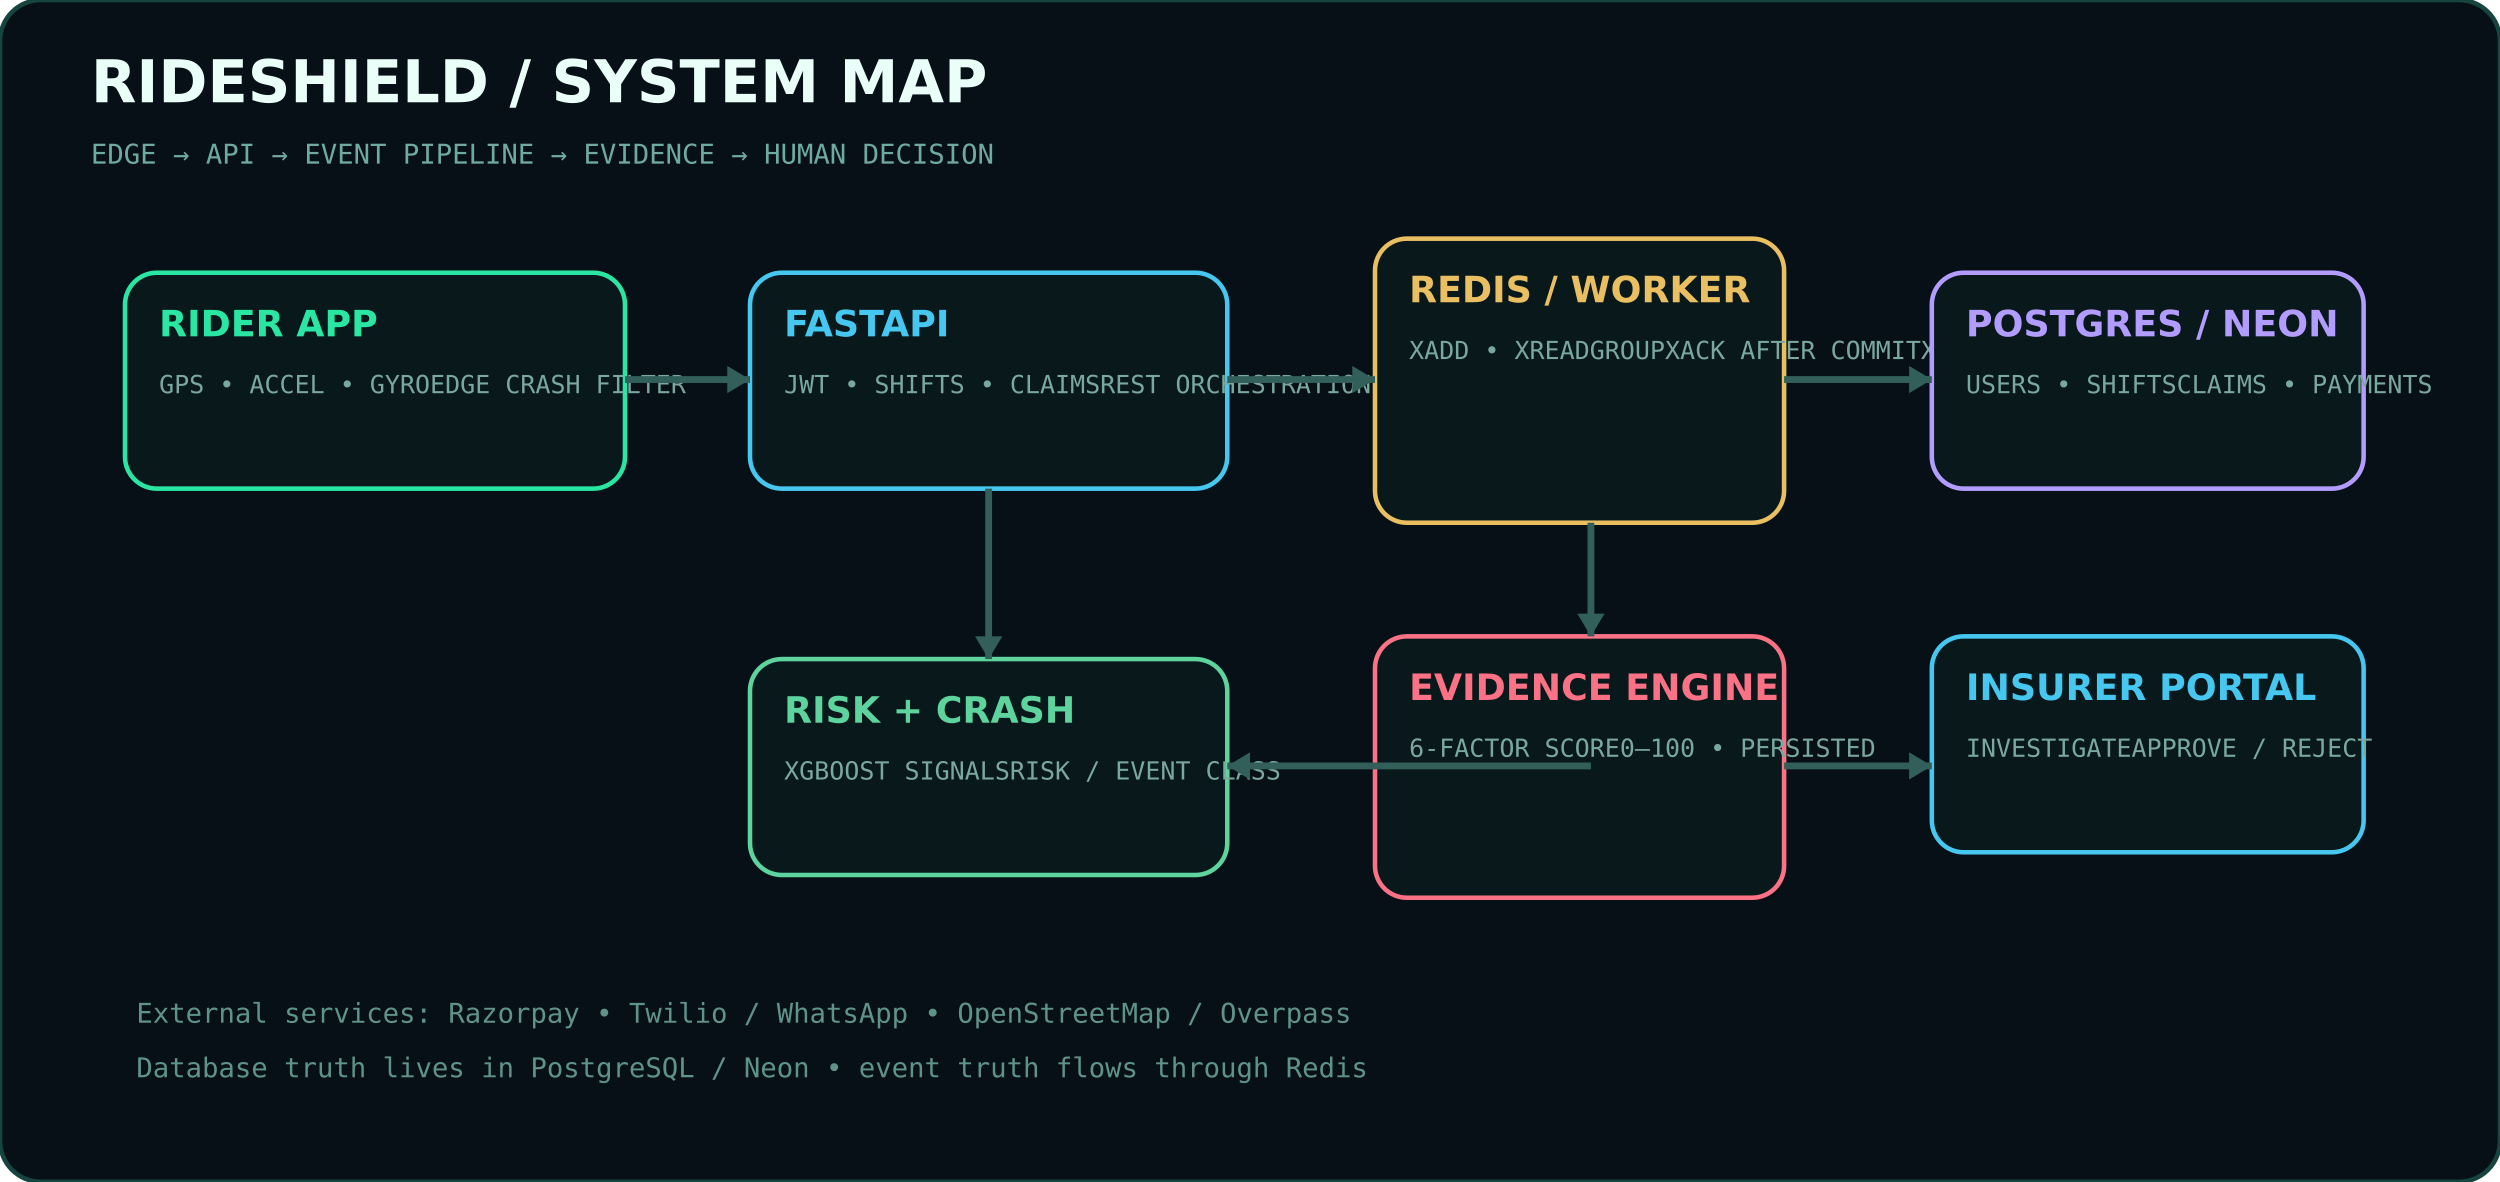
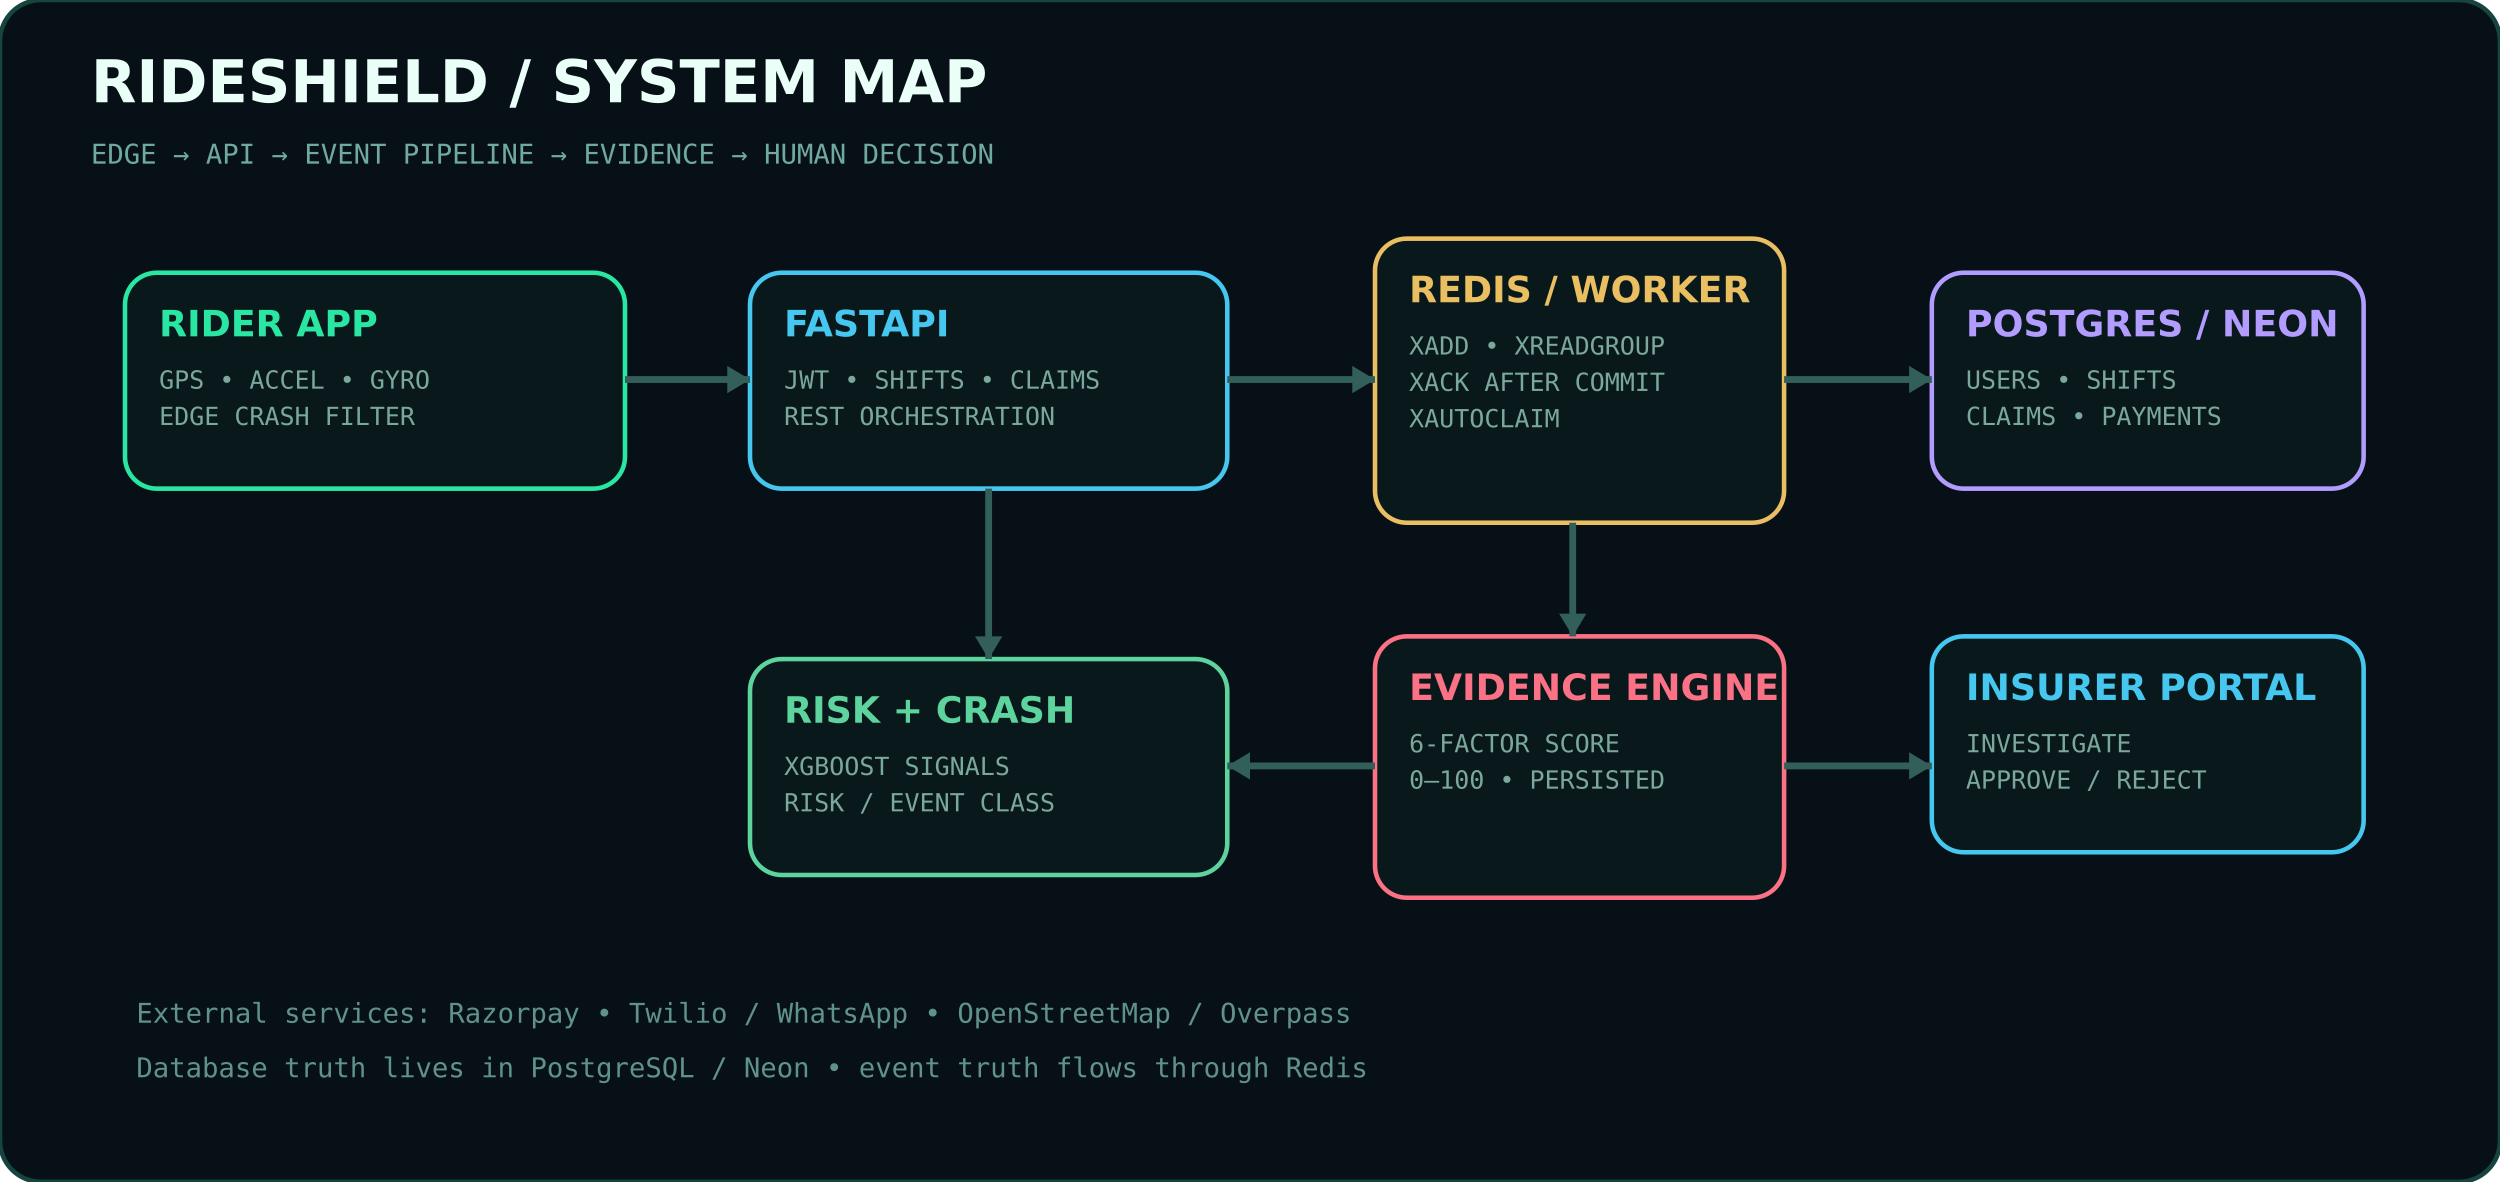
<svg xmlns="http://www.w3.org/2000/svg" width="1100" height="520" viewBox="0 0 1100 520">
  <rect width="1100" height="520" rx="18" fill="#071016" stroke="#16443f" stroke-width="2" />
-   <text x="40" y="45" fill="#eafff8" font-family="DejaVu Sans" font-weight="700" font-size="26">RIDESHIELD / SYSTEM MAP</text>
-   <text x="40" y="72" fill="#6faaa0" font-family="DejaVu Sans Mono" font-size="12">EDGE → API → EVENT PIPELINE → EVIDENCE → HUMAN DECISION</text>
+   <text x="40" y="45" fill="#eafff8" font-family="DejaVu Sans, sans-serif" font-weight="700" font-size="26">RIDESHIELD / SYSTEM MAP</text>
+   <text x="40" y="72" fill="#6faaa0" font-family="DejaVu Sans Mono, monospace" font-size="12">EDGE → API → EVENT PIPELINE → EVIDENCE → HUMAN DECISION</text>
  <rect x="55" y="120" width="220" height="95" rx="14" fill="#09181a" stroke="#29e6a3" stroke-width="2" />
-   <text x="70" y="148" fill="#29e6a3" font-family="DejaVu Sans" font-weight="700" font-size="16">RIDER APP</text>
-   <text x="70" y="173" fill="#7aa79e" font-family="DejaVu Sans Mono" font-size="11">GPS • ACCEL • GYRO
- EDGE CRASH FILTER</text>
+   <text x="70" y="148" fill="#29e6a3" font-family="DejaVu Sans, sans-serif" font-weight="700" font-size="16">RIDER APP</text>
+   <text x="70" y="171" fill="#7aa79e" font-family="DejaVu Sans Mono, monospace" font-size="11">
+     <tspan x="70" dy="0">GPS • ACCEL • GYRO</tspan>
+     <tspan x="70" dy="16">EDGE CRASH FILTER</tspan>
+   </text>
  <rect x="330" y="120" width="210" height="95" rx="14" fill="#09181a" stroke="#45c7f0" stroke-width="2" />
-   <text x="345" y="148" fill="#45c7f0" font-family="DejaVu Sans" font-weight="700" font-size="16">FASTAPI</text>
-   <text x="345" y="173" fill="#7aa79e" font-family="DejaVu Sans Mono" font-size="11">JWT • SHIFTS • CLAIMS
- REST ORCHESTRATION</text>
+   <text x="345" y="148" fill="#45c7f0" font-family="DejaVu Sans, sans-serif" font-weight="700" font-size="16">FASTAPI</text>
+   <text x="345" y="171" fill="#7aa79e" font-family="DejaVu Sans Mono, monospace" font-size="11">
+     <tspan x="345" dy="0">JWT • SHIFTS • CLAIMS</tspan>
+     <tspan x="345" dy="16">REST ORCHESTRATION</tspan>
+   </text>
  <rect x="605" y="105" width="180" height="125" rx="14" fill="#09181a" stroke="#eabf62" stroke-width="2" />
-   <text x="620" y="133" fill="#eabf62" font-family="DejaVu Sans" font-weight="700" font-size="16">REDIS / WORKER</text>
-   <text x="620" y="158" fill="#7aa79e" font-family="DejaVu Sans Mono" font-size="11">XADD • XREADGROUP
- XACK AFTER COMMIT
- XAUTOCLAIM</text>
+   <text x="620" y="133" fill="#eabf62" font-family="DejaVu Sans, sans-serif" font-weight="700" font-size="16">REDIS / WORKER</text>
+   <text x="620" y="156" fill="#7aa79e" font-family="DejaVu Sans Mono, monospace" font-size="11">
+     <tspan x="620" dy="0">XADD • XREADGROUP</tspan>
+     <tspan x="620" dy="16">XACK AFTER COMMIT</tspan>
+     <tspan x="620" dy="16">XAUTOCLAIM</tspan>
+   </text>
  <rect x="850" y="120" width="190" height="95" rx="14" fill="#09181a" stroke="#b39cff" stroke-width="2" />
-   <text x="865" y="148" fill="#b39cff" font-family="DejaVu Sans" font-weight="700" font-size="16">POSTGRES / NEON</text>
-   <text x="865" y="173" fill="#7aa79e" font-family="DejaVu Sans Mono" font-size="11">USERS • SHIFTS
- CLAIMS • PAYMENTS</text>
+   <text x="865" y="148" fill="#b39cff" font-family="DejaVu Sans, sans-serif" font-weight="700" font-size="16">POSTGRES / NEON</text>
+   <text x="865" y="171" fill="#7aa79e" font-family="DejaVu Sans Mono, monospace" font-size="11">
+     <tspan x="865" dy="0">USERS • SHIFTS</tspan>
+     <tspan x="865" dy="16">CLAIMS • PAYMENTS</tspan>
+   </text>
  <rect x="330" y="290" width="210" height="95" rx="14" fill="#09181a" stroke="#5dd39e" stroke-width="2" />
-   <text x="345" y="318" fill="#5dd39e" font-family="DejaVu Sans" font-weight="700" font-size="16">RISK + CRASH</text>
-   <text x="345" y="343" fill="#7aa79e" font-family="DejaVu Sans Mono" font-size="11">XGBOOST SIGNALS
- RISK / EVENT CLASS</text>
+   <text x="345" y="318" fill="#5dd39e" font-family="DejaVu Sans, sans-serif" font-weight="700" font-size="16">RISK + CRASH</text>
+   <text x="345" y="341" fill="#7aa79e" font-family="DejaVu Sans Mono, monospace" font-size="11">
+     <tspan x="345" dy="0">XGBOOST SIGNALS</tspan>
+     <tspan x="345" dy="16">RISK / EVENT CLASS</tspan>
+   </text>
  <rect x="605" y="280" width="180" height="115" rx="14" fill="#09181a" stroke="#fb7185" stroke-width="2" />
-   <text x="620" y="308" fill="#fb7185" font-family="DejaVu Sans" font-weight="700" font-size="16">EVIDENCE ENGINE</text>
-   <text x="620" y="333" fill="#7aa79e" font-family="DejaVu Sans Mono" font-size="11">6-FACTOR SCORE
- 0–100 • PERSISTED</text>
+   <text x="620" y="308" fill="#fb7185" font-family="DejaVu Sans, sans-serif" font-weight="700" font-size="16">EVIDENCE ENGINE</text>
+   <text x="620" y="331" fill="#7aa79e" font-family="DejaVu Sans Mono, monospace" font-size="11">
+     <tspan x="620" dy="0">6-FACTOR SCORE</tspan>
+     <tspan x="620" dy="16">0–100 • PERSISTED</tspan>
+   </text>
  <rect x="850" y="280" width="190" height="95" rx="14" fill="#09181a" stroke="#45c7f0" stroke-width="2" />
-   <text x="865" y="308" fill="#45c7f0" font-family="DejaVu Sans" font-weight="700" font-size="16">INSURER PORTAL</text>
-   <text x="865" y="333" fill="#7aa79e" font-family="DejaVu Sans Mono" font-size="11">INVESTIGATE
- APPROVE / REJECT</text>
+   <text x="865" y="308" fill="#45c7f0" font-family="DejaVu Sans, sans-serif" font-weight="700" font-size="16">INSURER PORTAL</text>
+   <text x="865" y="331" fill="#7aa79e" font-family="DejaVu Sans Mono, monospace" font-size="11">
+     <tspan x="865" dy="0">INVESTIGATE</tspan>
+     <tspan x="865" dy="16">APPROVE / REJECT</tspan>
+   </text>
  <line x1="275" y1="167" x2="330" y2="167" stroke="#325f59" stroke-width="3" />
  <polygon points="330,167 320,161 320,173" fill="#325f59" />
  <line x1="540" y1="167" x2="605" y2="167" stroke="#325f59" stroke-width="3" />
  <polygon points="605,167 595,161 595,173" fill="#325f59" />
  <line x1="785" y1="167" x2="850" y2="167" stroke="#325f59" stroke-width="3" />
  <polygon points="850,167 840,161 840,173" fill="#325f59" />
  <line x1="435" y1="215" x2="435" y2="290" stroke="#325f59" stroke-width="3" />
  <polygon points="435,290 429,280 441,280" fill="#325f59" />
-   <line x1="700" y1="230" x2="700" y2="280" stroke="#325f59" stroke-width="3" />
-   <polygon points="700,280 694,270 706,270" fill="#325f59" />
+   <line x1="692" y1="230" x2="692" y2="280" stroke="#325f59" stroke-width="3" />
+   <polygon points="692,280 686,270 698,270" fill="#325f59" />
+   <line x1="605" y1="337" x2="540" y2="337" stroke="#325f59" stroke-width="3" />
+   <polygon points="540,337 550,331 550,343" fill="#325f59" />
  <line x1="785" y1="337" x2="850" y2="337" stroke="#325f59" stroke-width="3" />
  <polygon points="850,337 840,331 840,343" fill="#325f59" />
-   <line x1="700" y1="337" x2="540" y2="337" stroke="#325f59" stroke-width="3" />
-   <polygon points="540,337 550,331 550,343" fill="#325f59" />
-   <text x="60" y="450" fill="#5f938a" font-family="DejaVu Sans Mono" font-size="12">External services: Razorpay • Twilio / WhatsApp • OpenStreetMap / Overpass</text>
-   <text x="60" y="474" fill="#5f938a" font-family="DejaVu Sans Mono" font-size="12">Database truth lives in PostgreSQL / Neon • event truth flows through Redis</text>
+   <text x="60" y="450" fill="#5f938a" font-family="DejaVu Sans Mono, monospace" font-size="12">External services: Razorpay • Twilio / WhatsApp • OpenStreetMap / Overpass</text>
+   <text x="60" y="474" fill="#5f938a" font-family="DejaVu Sans Mono, monospace" font-size="12">Database truth lives in PostgreSQL / Neon • event truth flows through Redis</text>
</svg>
